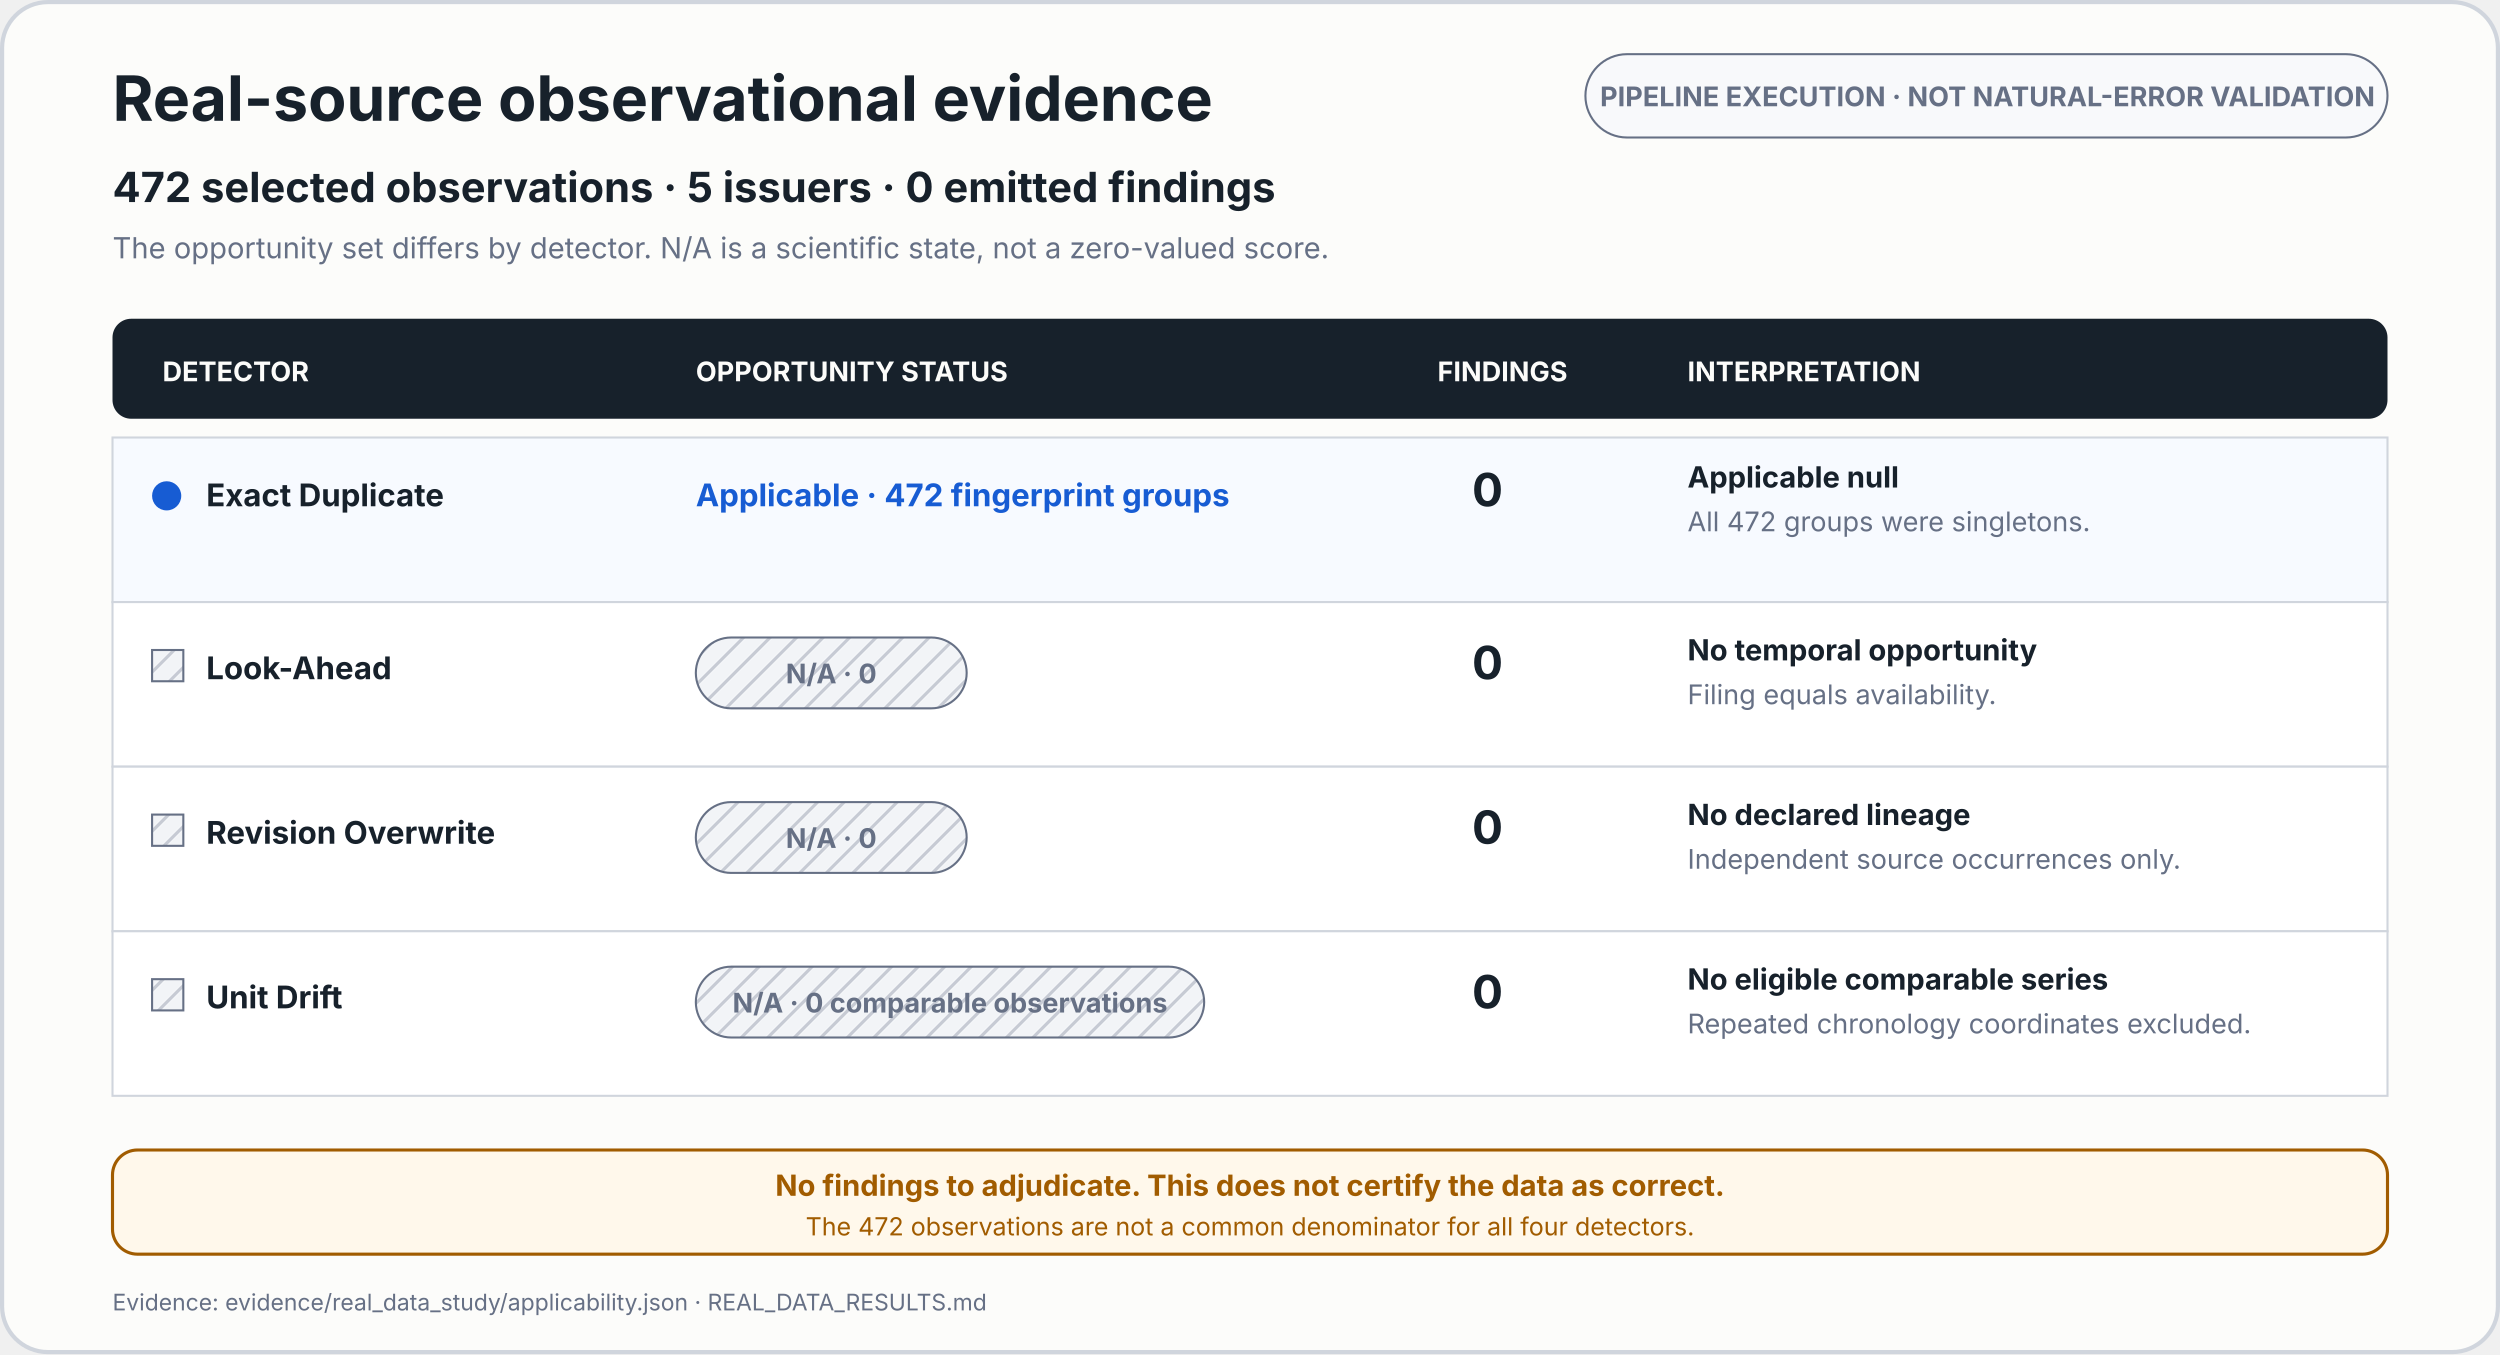
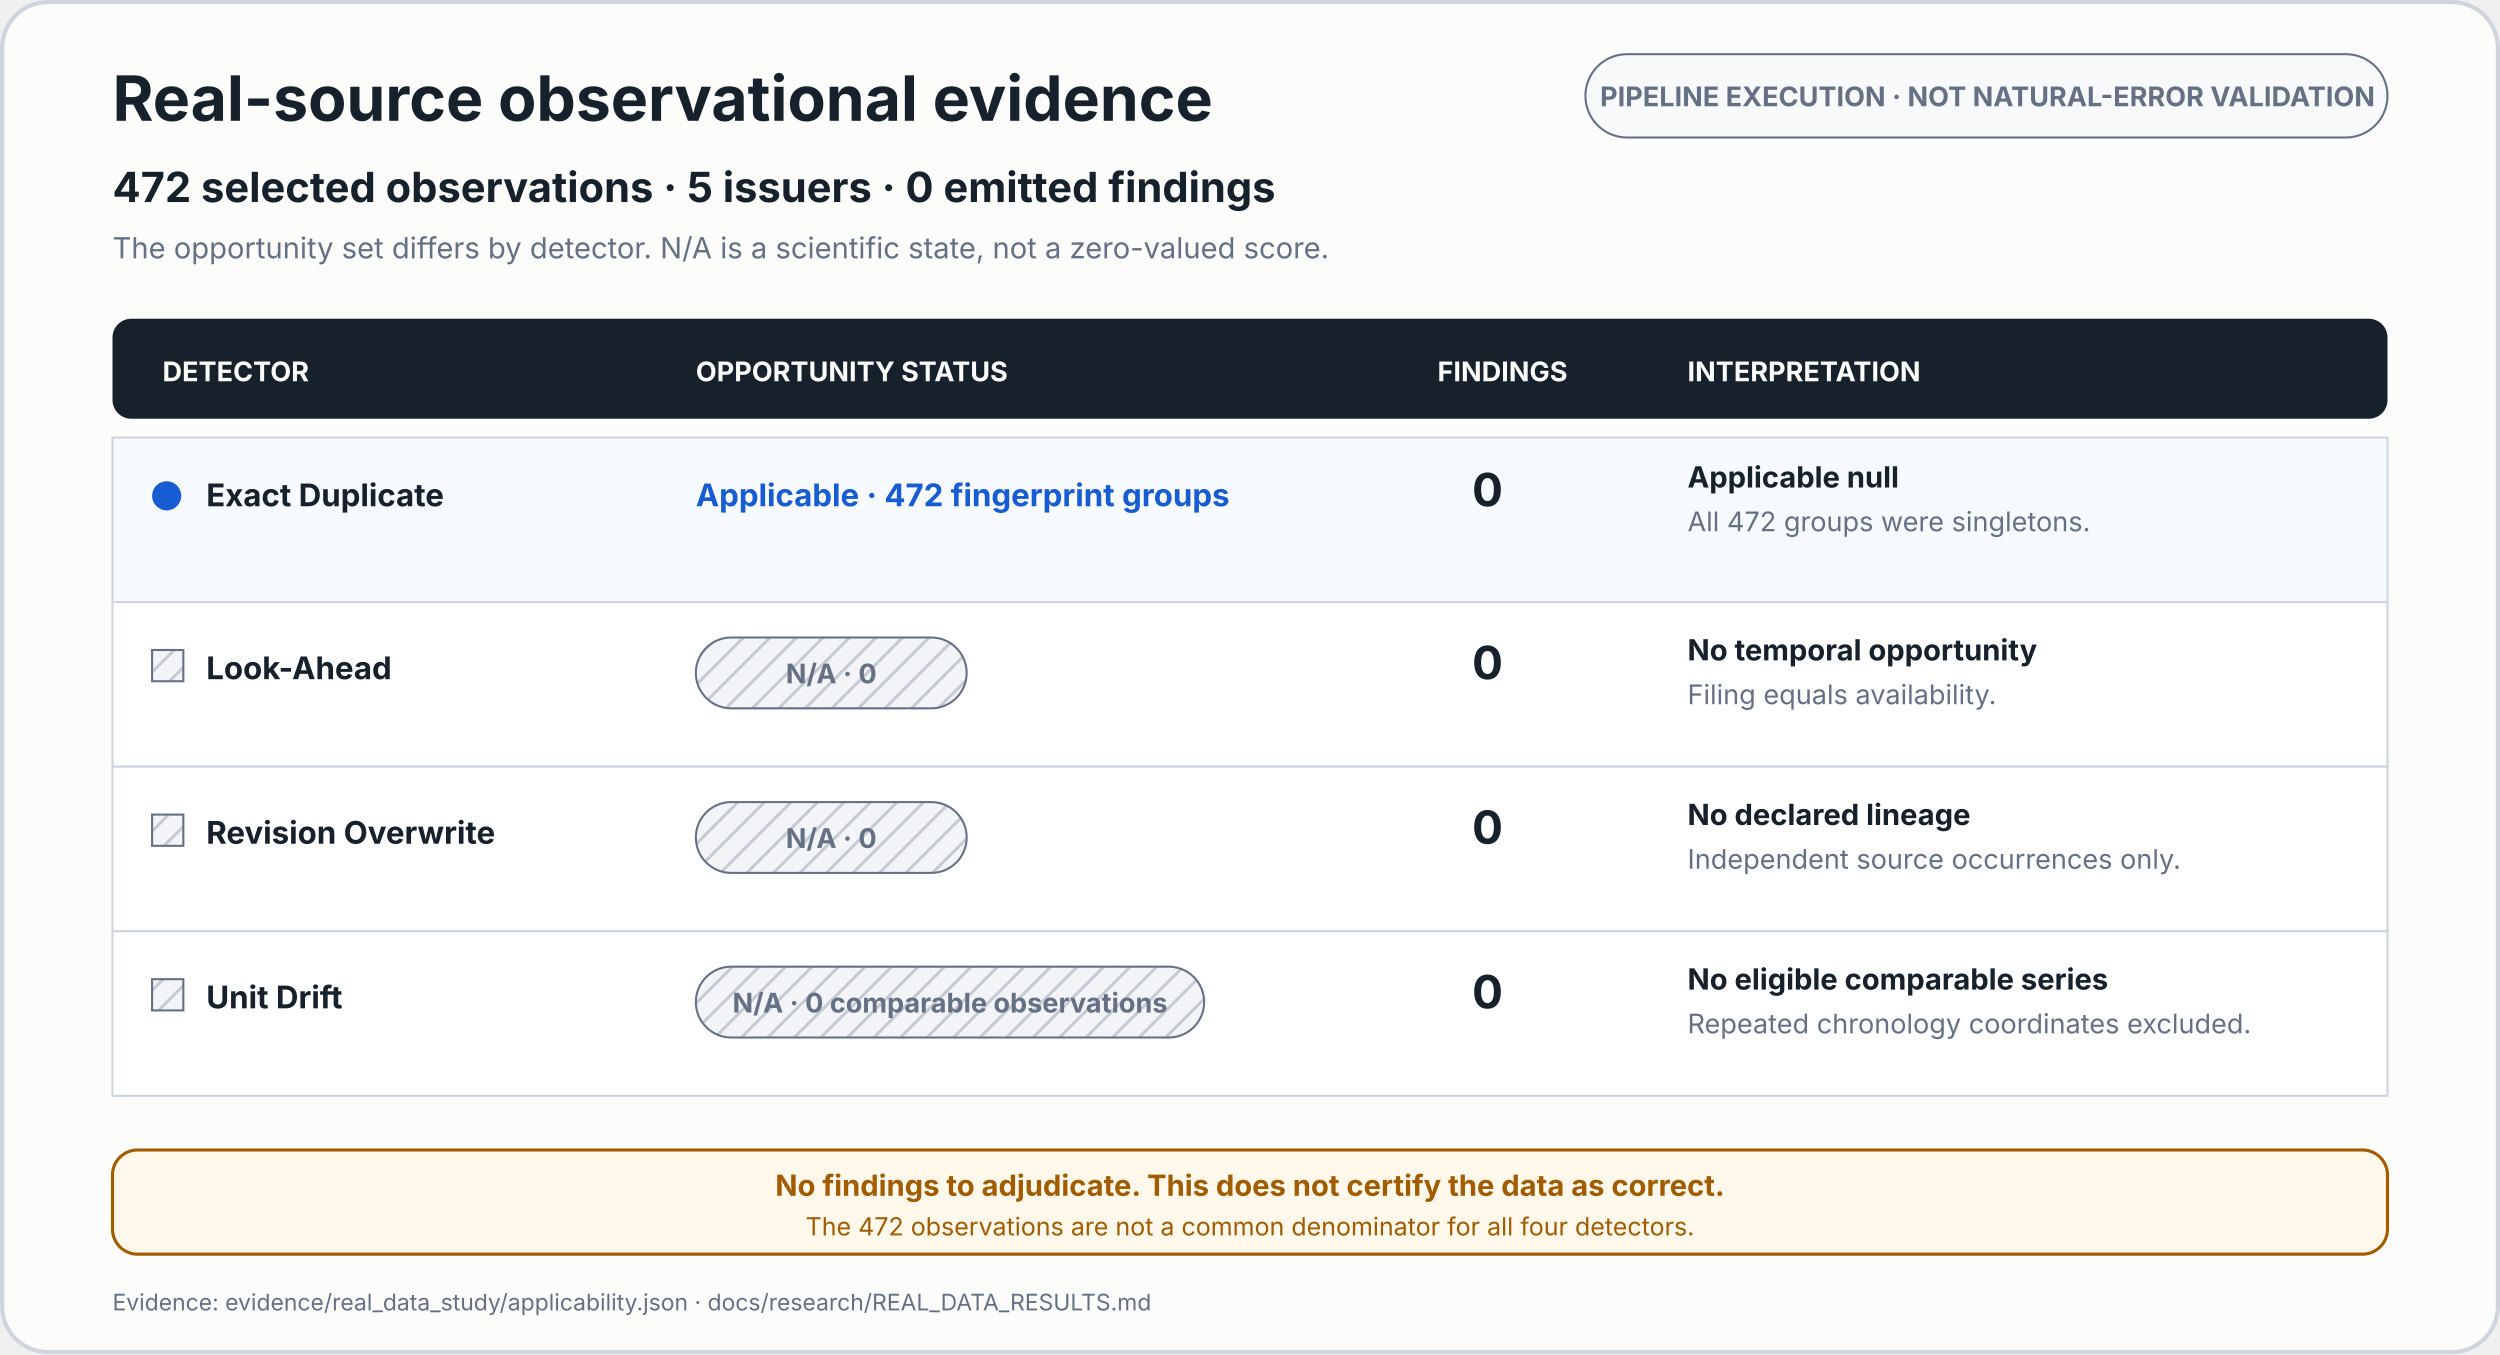
<svg xmlns="http://www.w3.org/2000/svg" viewBox="0 0 1200 650" role="img" aria-labelledby="title desc">
  <defs>
    <pattern id="slate-hatch" width="9" height="9" patternUnits="userSpaceOnUse" patternTransform="rotate(45)">
      <rect width="9" height="9" fill="#F2F4F7" />
      <line x1="0" y1="0" x2="0" y2="9" stroke="#667085" stroke-width="3" opacity="0.3" />
    </pattern>
  </defs>
  <rect x="1" y="1" width="1198" height="648" rx="22" fill="#FCFCFA" stroke="#D0D5DD" stroke-width="2" />
  <g font-family="Inter, 'Source Sans 3', Arial, sans-serif" fill="#17212B">
    <text x="54" y="58" font-size="30" font-weight="700">Real-source observational evidence</text>
    <rect x="761" y="26" width="385" height="40" rx="20" fill="#F8F9FB" stroke="#667085" />
    <text x="954" y="51" text-anchor="middle" font-size="13" font-weight="700" fill="#667085">PIPELINE EXECUTION · NOT NATURAL-ERROR VALIDATION</text>
    <text x="54" y="97" font-size="20" font-weight="700">472 selected observations · 5 issuers · 0 emitted findings</text>
    <text x="54" y="124" font-size="14" fill="#667085">The opportunity set differs by detector. N/A is a scientific state, not a zero-valued score.</text>
    <rect x="54" y="153" width="1092" height="48" fill="#17212B" rx="9" />
    <text x="78" y="183" font-size="13" font-weight="700" fill="#FCFCFA">DETECTOR</text>
    <text x="334" y="183" font-size="13" font-weight="700" fill="#FCFCFA">OPPORTUNITY STATUS</text>
    <text x="690" y="183" font-size="13" font-weight="700" fill="#FCFCFA">FINDINGS</text>
    <text x="810" y="183" font-size="13" font-weight="700" fill="#FCFCFA">INTERPRETATION</text>
    <rect x="54" y="210" width="1092" height="79" fill="#F7FAFF" stroke="#D0D5DD" />
    <circle cx="80" cy="238" r="7" fill="#175CD3" />
    <text x="99" y="243" font-size="15" font-weight="700">Exact Duplicate</text>
    <text x="334" y="243" font-size="15" font-weight="700" fill="#175CD3">Applicable · 472 fingerprint groups</text>
    <text x="714" y="243" text-anchor="middle" font-size="22" font-weight="700">0</text>
    <text x="810" y="234" font-size="14" font-weight="700">Applicable null</text>
    <text x="810" y="255" font-size="13" fill="#667085">All 472 groups were singletons.</text>
    <rect x="54" y="289" width="1092" height="79" fill="#FFFFFF" stroke="#D0D5DD" />
    <rect x="73" y="312" width="15" height="15" fill="url(#slate-hatch)" stroke="#667085" />
    <text x="99" y="326" font-size="15" font-weight="700">Look-Ahead</text>
    <rect x="334" y="306" width="130" height="34" rx="17" fill="url(#slate-hatch)" stroke="#667085" />
    <text x="399" y="328" text-anchor="middle" font-size="13" font-weight="700" fill="#667085">N/A · 0</text>
    <text x="714" y="326" text-anchor="middle" font-size="22" font-weight="700">0</text>
    <text x="810" y="317" font-size="14" font-weight="700">No temporal opportunity</text>
    <text x="810" y="338" font-size="13" fill="#667085">Filing equals availability.</text>
    <rect x="54" y="368" width="1092" height="79" fill="#FFFFFF" stroke="#D0D5DD" />
    <rect x="73" y="391" width="15" height="15" fill="url(#slate-hatch)" stroke="#667085" />
    <text x="99" y="405" font-size="15" font-weight="700">Revision Overwrite</text>
    <rect x="334" y="385" width="130" height="34" rx="17" fill="url(#slate-hatch)" stroke="#667085" />
    <text x="399" y="407" text-anchor="middle" font-size="13" font-weight="700" fill="#667085">N/A · 0</text>
    <text x="714" y="405" text-anchor="middle" font-size="22" font-weight="700">0</text>
    <text x="810" y="396" font-size="14" font-weight="700">No declared lineage</text>
    <text x="810" y="417" font-size="13" fill="#667085">Independent source occurrences only.</text>
    <rect x="54" y="447" width="1092" height="79" fill="#FFFFFF" stroke="#D0D5DD" />
    <rect x="73" y="470" width="15" height="15" fill="url(#slate-hatch)" stroke="#667085" />
    <text x="99" y="484" font-size="15" font-weight="700">Unit Drift</text>
    <rect x="334" y="464" width="244" height="34" rx="17" fill="url(#slate-hatch)" stroke="#667085" />
    <text x="456" y="486" text-anchor="middle" font-size="13" font-weight="700" fill="#667085">N/A · 0 comparable observations</text>
    <text x="714" y="484" text-anchor="middle" font-size="22" font-weight="700">0</text>
    <text x="810" y="475" font-size="14" font-weight="700">No eligible comparable series</text>
    <text x="810" y="496" font-size="13" fill="#667085">Repeated chronology coordinates excluded.</text>
    <rect x="54" y="552" width="1092" height="50" rx="12" fill="#FFF8EB" stroke="#A15C00" stroke-width="1.5" />
    <text x="600" y="574" text-anchor="middle" font-size="14" font-weight="700" fill="#A15C00">No findings to adjudicate. This does not certify the data as correct.</text>
    <text x="600" y="593" text-anchor="middle" font-size="12" fill="#A15C00">The 472 observations are not a common denominator for all four detectors.</text>
-     <text x="54" y="629" font-size="11" fill="#667085">Evidence: evidence/real_data_study/applicability.json · REAL_DATA_RESULTS.md</text>
+     <text x="54" y="629" font-size="11" fill="#667085">Evidence: evidence/real_data_study/applicability.json · docs/research/REAL_DATA_RESULTS.md</text>
  </g>
</svg>
